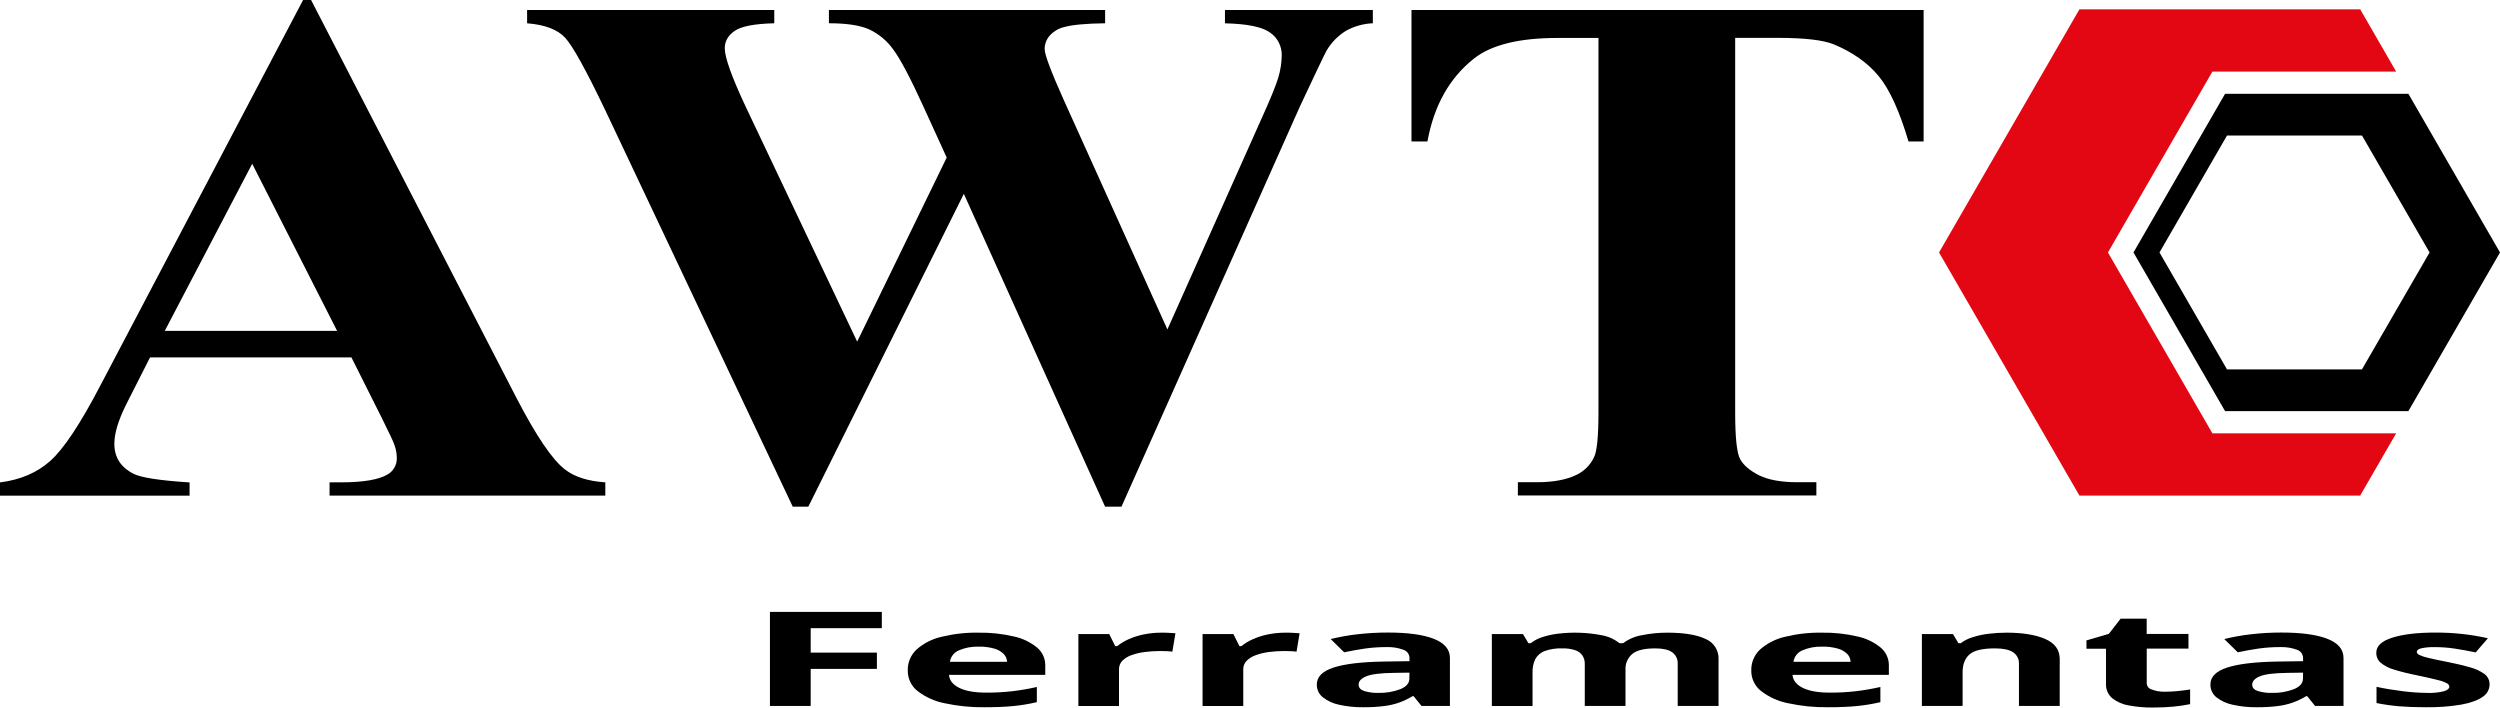
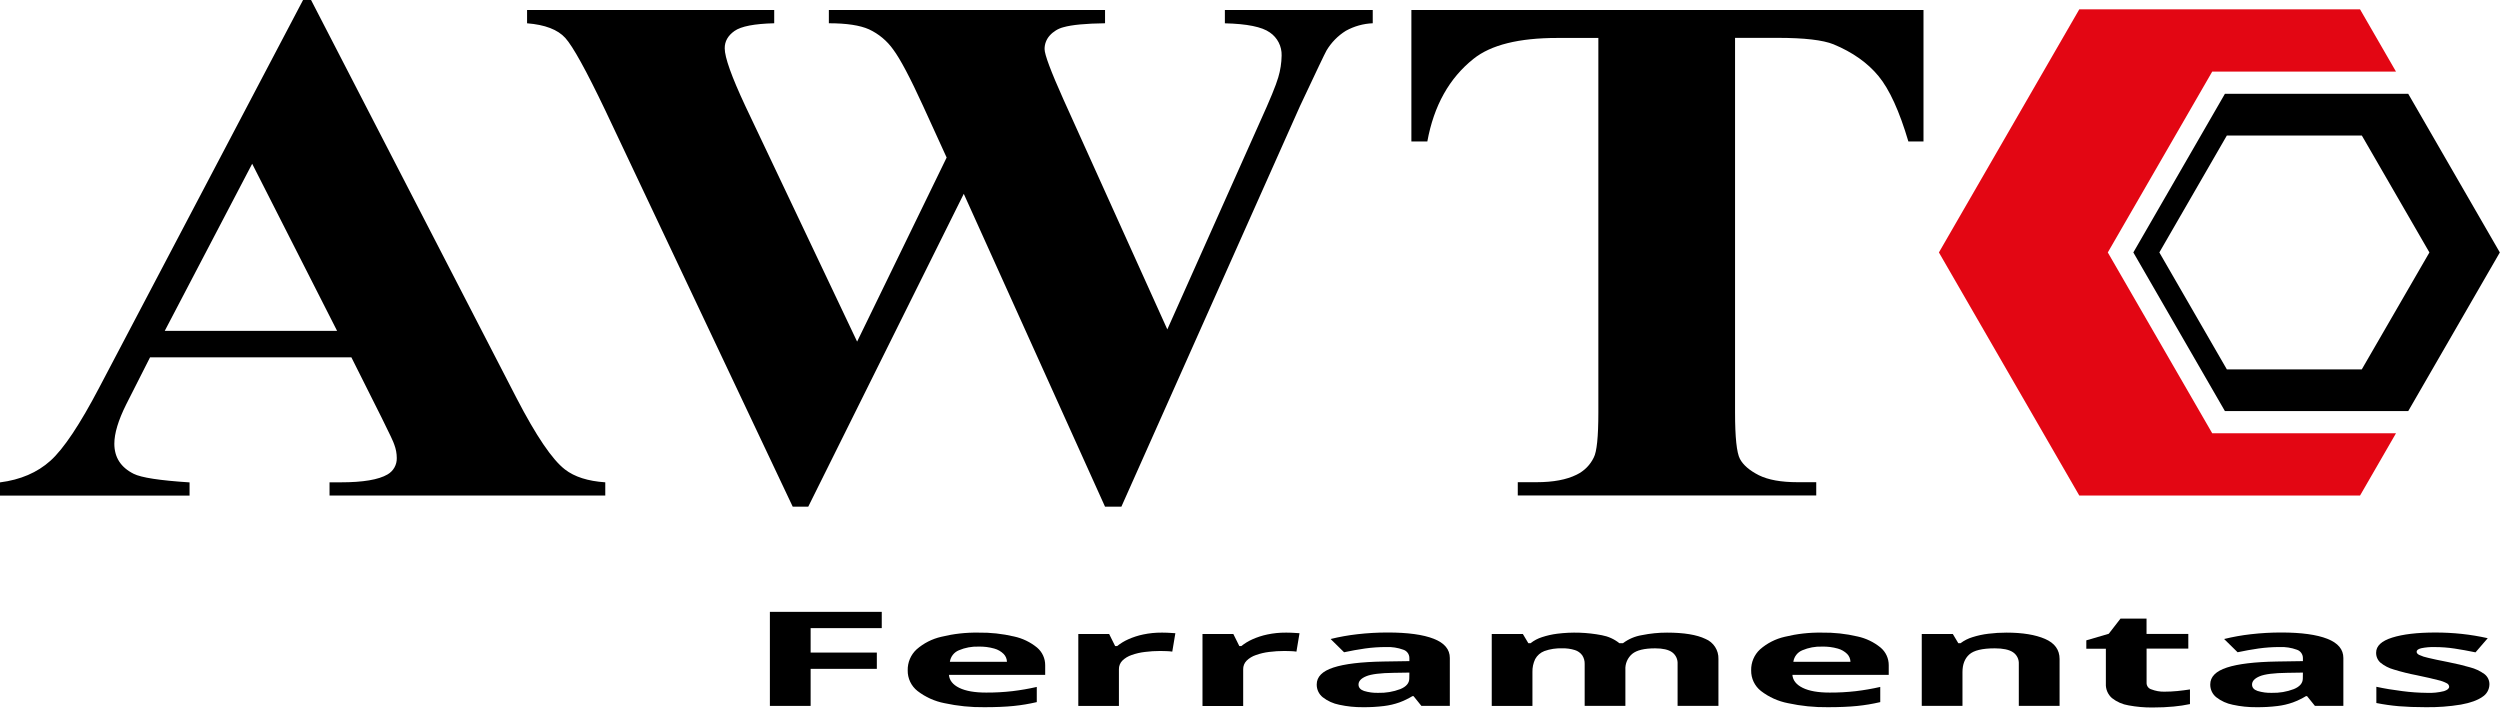
- <svg xmlns="http://www.w3.org/2000/svg" viewBox="0 0 1022.81 289.35">
-   <defs>
-     <style>.cls-1{fill:#e30613;}</style>
-   </defs>
-   <g id="Camada_2" data-name="Camada 2">
-     <g id="Camada_1-2" data-name="Camada 1">
-       <path d="M143.77,146.21H61.39l-9.8,19.34q-4.81,9.67-4.81,16,0,8.35,7.91,12.31,4.64,2.34,22.87,3.51v5.42H0v-5.42q12.56-1.6,20.64-8.86t20-30L124,0h3.27l84.09,162.91q12,23.16,19.78,29.16,5.85,4.55,16.51,5.27v5.42H134.83v-5.42h4.64q13.59,0,19.09-3.22a7.48,7.48,0,0,0,3.78-6.74,15.5,15.5,0,0,0-1-5.42q-.34-1.32-5.16-11Zm-5.85-10.84L103.18,67,67.41,135.37Z" />
-       <path d="M561.66,4.1V9.52a24.74,24.74,0,0,0-11,3.08,23.85,23.85,0,0,0-7.91,8.06q-1,1.75-10.84,22.71L458.82,207.3h-6.7l-57.79-128-63.63,128h-6.36L247.64,45.12q-11.7-24.46-16.34-29.59t-15.65-6V4.1H316.77V9.52q-12.21.3-16.25,3.15t-4,7.11q0,5.56,8.43,23.59l45.74,96.4,36.63-75.31-9.63-21.09q-7.9-17.29-12.21-23.08A25.16,25.16,0,0,0,355.55,12Q350,9.52,339.13,9.52V4.1h113V9.52q-11.87.15-17,1.61a11.3,11.3,0,0,0-5.67,3.45,8.2,8.2,0,0,0-2.07,5.49q0,3.38,7.74,20.66l42.48,94.05,38-85.11q6-13.19,7.39-18a32.81,32.81,0,0,0,1.38-8.94,11,11,0,0,0-4.82-9.45q-4.81-3.43-18.4-3.74V4.1Z" />
-       <path d="M787,4.1V57.87h-6.19q-5.5-18.6-12.21-26.74t-18.4-13q-6.54-2.64-22.88-2.64H709.9V168.77q0,15.24,2,19t7.74,6.67q5.76,2.85,15.74,2.85h7.74v5.42H621v-5.42h7.74q10.15,0,16.34-3.07a15,15,0,0,0,7-7q1.89-3.51,1.89-18.46V15.53H637.16q-23.56,0-34.22,8.5Q588,35.9,584,57.87h-6.53V4.1Z" />
-       <path d="M331.67,288.82H315V250.34h45.77V257H331.67V267h27.09v6.66H331.67Z" />
-       <path d="M400.28,258.84a59.59,59.59,0,0,1,14.58,1.57,22.3,22.3,0,0,1,9.45,4.54,9.36,9.36,0,0,1,3.33,7.26v3.9H388.26q.27,3.39,4.23,5.33t11,1.93a90.22,90.22,0,0,0,10.71-.58,97,97,0,0,0,10-1.73v6.21a73.22,73.22,0,0,1-9.48,1.58q-4.94.5-12,.5a72.62,72.62,0,0,1-16.25-1.64,26.25,26.25,0,0,1-11.08-5,10.49,10.49,0,0,1-4-8.42,11.33,11.33,0,0,1,3.63-8.59,23.14,23.14,0,0,1,10.14-5.16A59.24,59.24,0,0,1,400.28,258.84Zm.11,5.72a19,19,0,0,0-8.06,1.5,6,6,0,0,0-3.69,4.71H412a4.8,4.8,0,0,0-1.34-3.19,8.73,8.73,0,0,0-3.82-2.21A21.67,21.67,0,0,0,400.39,264.56Z" />
-       <path d="M475.27,258.84c.84,0,1.81,0,2.93.07s2,.1,2.7.17l-1.26,7.53a19.82,19.82,0,0,0-2.32-.2c-1,0-1.86-.06-2.59-.06a49,49,0,0,0-6.26.39A24.87,24.87,0,0,0,463,268a10,10,0,0,0-3.8,2.31,4.86,4.86,0,0,0-1.39,3.52v15H441.19V259.4h12.62l2.45,4.94h.82a21,21,0,0,1,4.51-2.75,29.79,29.79,0,0,1,6.17-2A35.53,35.53,0,0,1,475.27,258.84Z" />
-       <path d="M526.07,258.84c.84,0,1.81,0,2.92.07s2,.1,2.71.17l-1.26,7.53a19.82,19.82,0,0,0-2.32-.2c-1,0-1.87-.06-2.59-.06a49,49,0,0,0-6.26.39,24.87,24.87,0,0,0-5.43,1.28,9.93,9.93,0,0,0-3.8,2.31,4.86,4.86,0,0,0-1.39,3.52v15H492V259.4h12.62l2.45,4.94h.82a20.72,20.72,0,0,1,4.51-2.75,29.79,29.79,0,0,1,6.17-2A35.53,35.53,0,0,1,526.07,258.84Z" />
-       <path d="M567.8,258.79q12.3,0,18.85,2.58t6.55,7.84v19.61H581.57l-3.22-4h-.44a31.62,31.62,0,0,1-5.35,2.58,29.39,29.39,0,0,1-6.29,1.47,65.67,65.67,0,0,1-8.63.48,43.21,43.21,0,0,1-9.69-1,16,16,0,0,1-6.75-3.07,6.57,6.57,0,0,1-2.46-5.25q0-4.68,6.83-6.91t20.49-2.46l10.59-.16v-1.29a3.57,3.57,0,0,0-2.51-3.39,18.22,18.22,0,0,0-7-1.08,62.27,62.27,0,0,0-8.69.6q-4.26.62-8.52,1.53l-5.51-5.42a86.3,86.3,0,0,1,10.89-1.95A107.68,107.68,0,0,1,567.8,258.79Zm8.85,16.4-6.44.1q-8.09.1-11.23,1.4t-3.14,3.39c0,1.23.75,2.1,2.24,2.62a18.14,18.14,0,0,0,5.85.78,23.66,23.66,0,0,0,9-1.53c2.45-1,3.68-2.46,3.68-4.34Z" />
-       <path d="M682.07,258.84q10.38,0,15.71,2.57a8.56,8.56,0,0,1,5.32,8.22v19.19H686.39V271.63a5.49,5.49,0,0,0-2.24-4.76c-1.49-1.07-3.81-1.6-6.94-1.6-4.4,0-7.54.75-9.39,2.27a7.93,7.93,0,0,0-2.79,6.52v14.76H648.37V271.63a6.08,6.08,0,0,0-1-3.52,5.86,5.86,0,0,0-3-2.13,15.68,15.68,0,0,0-5.19-.71,19.38,19.38,0,0,0-7.29,1.11,7.26,7.26,0,0,0-3.77,3.29A11.58,11.58,0,0,0,627,275v13.84H610.35V259.4h12.73l2.24,3.76h.93a14.53,14.53,0,0,1,4.67-2.47,33.06,33.06,0,0,1,6.2-1.4,58,58,0,0,1,18.27.61,16.09,16.09,0,0,1,7.18,3.26h1.48a17.53,17.53,0,0,1,7.73-3.29A51.31,51.31,0,0,1,682.07,258.84Z" />
-       <path d="M745.38,258.84A59.67,59.67,0,0,1,760,260.41a22.31,22.31,0,0,1,9.44,4.54,9.34,9.34,0,0,1,3.34,7.26v3.9H733.36q.28,3.39,4.24,5.33t11,1.93a90.1,90.1,0,0,0,10.71-.58,97.59,97.59,0,0,0,10-1.73v6.21a73.79,73.79,0,0,1-9.48,1.58q-5,.5-12,.5a72.5,72.5,0,0,1-16.25-1.64,26.3,26.3,0,0,1-11.09-5,10.48,10.48,0,0,1-4-8.42,11.33,11.33,0,0,1,3.63-8.59,23.1,23.1,0,0,1,10.13-5.16A59.3,59.3,0,0,1,745.38,258.84Zm.11,5.72a19,19,0,0,0-8.06,1.5,6,6,0,0,0-3.68,4.71h23.37a4.79,4.79,0,0,0-1.33-3.19,8.77,8.77,0,0,0-3.83-2.21A21.67,21.67,0,0,0,745.49,264.56Z" />
-       <path d="M821,258.84q9.78,0,15.73,2.57t5.95,8.22v19.19H826V271.63a5.38,5.38,0,0,0-2.37-4.76c-1.59-1.07-4.07-1.6-7.46-1.6q-7.65,0-10.43,2.5c-1.86,1.66-2.79,4.07-2.79,7.21v13.84H786.29V259.4H799l2.24,3.76h.93a15.79,15.79,0,0,1,4.89-2.47,35.33,35.33,0,0,1,6.5-1.4A59.19,59.19,0,0,1,821,258.84Z" />
-       <path d="M885.54,283c1.82,0,3.6-.09,5.33-.26s3.45-.4,5.16-.66v6a57.23,57.23,0,0,1-6.64,1c-2.64.26-5.52.39-8.66.39a50.91,50.91,0,0,1-9.8-.86,14.76,14.76,0,0,1-6.83-3,7.33,7.33,0,0,1-2.48-5.91V265.42h-8V262l9.18-2.69,4.81-6.21h10.65v6.27h17.09v6H878.28v14.19a2.7,2.7,0,0,0,2,2.51A13.82,13.82,0,0,0,885.54,283Z" />
-       <path d="M933.39,258.79q12.29,0,18.85,2.58t6.55,7.84v19.61H947.16l-3.23-4h-.43a31.71,31.71,0,0,1-5.36,2.58,29.15,29.15,0,0,1-6.28,1.47,65.78,65.78,0,0,1-8.63.48,43.15,43.15,0,0,1-9.69-1,16,16,0,0,1-6.75-3.07,6.57,6.57,0,0,1-2.46-5.25q0-4.68,6.83-6.91t20.48-2.46l10.6-.16v-1.29a3.57,3.57,0,0,0-2.51-3.39,18.22,18.22,0,0,0-7-1.08,62.27,62.27,0,0,0-8.69.6q-4.26.62-8.52,1.53L910,261.45a86.47,86.47,0,0,1,10.9-1.95A107.43,107.43,0,0,1,933.39,258.79Zm8.85,16.4-6.45.1q-8.09.1-11.22,1.4t-3.14,3.39c0,1.23.74,2.1,2.24,2.62a18.11,18.11,0,0,0,5.84.78,23.58,23.58,0,0,0,9-1.53c2.46-1,3.69-2.46,3.69-4.34Z" />
-       <path d="M1018.55,280.08a6.09,6.09,0,0,1-2.92,5.07q-2.93,2.07-8.72,3.13a81.54,81.54,0,0,1-14.42,1.07c-4.26,0-7.91-.14-11-.4a84.86,84.86,0,0,1-9.2-1.31V281q5,1.08,10.68,1.78a82.75,82.75,0,0,0,10,.7,24.24,24.24,0,0,0,7-.7c1.4-.46,2.11-1.07,2.11-1.83a1.68,1.68,0,0,0-.85-1.33,13.9,13.9,0,0,0-3.63-1.34q-2.79-.75-8.74-2a88.31,88.31,0,0,1-9.42-2.34,15,15,0,0,1-5.47-2.81,5.31,5.31,0,0,1-1.77-4.11q0-4.08,6.58-6.15t17.62-2.07a101.49,101.49,0,0,1,10.84.56,96.28,96.28,0,0,1,10.62,1.76l-5,5.79q-4.54-.94-8.55-1.55a53.92,53.92,0,0,0-8.17-.61,23.53,23.53,0,0,0-5.51.48q-1.86.47-1.86,1.44c0,.48.32.9,1,1.27a16.36,16.36,0,0,0,3.72,1.22q2.76.68,8.11,1.72c3.46.69,6.46,1.4,9,2.15a17.36,17.36,0,0,1,5.9,2.76A5.18,5.18,0,0,1,1018.55,280.08Z" />
-       <polygon class="cls-1" points="905.14 177.28 862.41 103.29 905.14 29.29 980.32 29.29 965.61 3.81 850.75 3.81 793.31 103.29 850.75 202.76 965.61 202.76 980.32 177.28 905.14 177.28" />
-       <path d="M985.33,38.38h-75l-37.47,64.91,37.47,64.91h75l37.48-64.91Zm-19,112.75H911.12L883.5,103.29l27.62-47.84h55.23L994,103.29Z" />
+ <svg xmlns="http://www.w3.org/2000/svg" width="100%" height="100%" viewBox="0 0 4262 1206" version="1.1" xml:space="preserve" style="fill-rule:evenodd;clip-rule:evenodd;stroke-linejoin:round;stroke-miterlimit:2;">
+   <g id="Camada_2">
+     <g id="Camada_1-2">
+       <path d="M599.042,609.208l-343.25,0l-40.833,80.583c-13.361,26.861 -20.042,49.083 -20.042,66.667c0,23.194 10.986,40.292 32.958,51.292c12.889,6.5 44.653,11.375 95.292,14.625l0,22.583l-323.167,0l0,-22.583c34.889,-4.444 63.556,-16.75 86,-36.917c22.444,-20.167 50.222,-61.833 83.333,-125l347.333,-660.458l13.625,0l350.375,678.792c33.333,64.333 60.806,104.833 82.417,121.5c16.25,12.639 39.181,19.958 68.792,21.958l0,22.583l-470.083,0l0,-22.583l19.333,0c37.75,0 64.264,-4.472 79.542,-13.417c10.039,-5.706 16.116,-16.542 15.75,-28.083c-0.029,-7.716 -1.44,-15.365 -4.167,-22.583c-0.944,-3.667 -8.111,-18.944 -21.5,-45.833l-51.708,-103.125Zm-24.375,-45.167l-144.75,-284.875l-149.042,284.875l293.792,0Z" style="fill-rule:nonzero;" />
+       <path d="M2340.25,17.083l0,22.583c-16.069,0.644 -31.766,5.039 -45.833,12.833c-13.516,8.394 -24.82,19.913 -32.958,33.583c-2.778,4.861 -17.833,36.403 -45.167,94.625l-304.542,683.042l-27.917,0l-240.792,-533.333l-265.125,533.333l-26.5,0l-319.583,-675.75c-32.5,-67.944 -55.194,-109.042 -68.083,-123.292c-12.889,-14.25 -34.625,-22.583 -65.208,-25l0,-22.625l421.333,0l0,22.583c-33.917,0.833 -56.486,5.208 -67.708,13.125c-11.222,7.917 -16.778,17.792 -16.667,29.625c0,15.444 11.708,48.208 35.125,98.292l190.583,401.667l152.625,-313.792l-40.125,-87.875c-21.944,-48.028 -38.903,-80.083 -50.875,-96.167c-10.545,-14.922 -24.81,-26.831 -41.375,-34.542c-15.417,-6.889 -38.222,-10.333 -68.417,-10.333l0,-22.583l470.833,0l0,22.583c-32.972,0.417 -56.583,2.653 -70.833,6.708c-9.135,2.318 -17.367,7.327 -23.625,14.375c-5.596,6.298 -8.67,14.45 -8.625,22.875c0,9.389 10.75,38.083 32.25,86.083l177,391.875l158.333,-354.625c16.667,-36.639 26.931,-61.639 30.792,-75c3.627,-12.092 5.562,-24.627 5.75,-37.25c0.494,-15.683 -7.098,-30.568 -20.083,-39.375c-13.361,-9.528 -38.917,-14.722 -76.667,-15.583l0,-22.667l252.083,0Z" style="fill-rule:nonzero;" />
+       <path d="M3279.167,17.083l0,224.042l-25.792,0c-15.278,-51.667 -32.236,-88.806 -50.875,-111.417c-18.639,-22.611 -44.194,-40.667 -76.667,-54.167c-18.167,-7.333 -49.944,-11 -95.333,-11l-72.583,0l0,638.667c0,42.333 2.778,68.722 8.333,79.167c5.556,10.444 16.306,19.708 32.25,27.792c16,7.917 37.861,11.875 65.583,11.875l32.25,0l0,22.583l-508.833,0l0,-22.583l32.25,0c28.194,0 50.889,-4.264 68.083,-12.792c12.74,-6.14 23.026,-16.427 29.167,-29.167c5.25,-9.75 7.875,-35.389 7.875,-76.917l0,-638.458l-70.042,-0c-65.444,0 -112.972,11.806 -142.583,35.417c-41.5,32.972 -67.806,79.972 -78.917,141l-27.208,0l0,-224.042l873.042,-0Z" style="fill-rule:nonzero;" />
+       <path d="M1381.958,1203.417l-69.458,0l0,-160.333l190.708,0l0,27.75l-121.25,0l0,41.667l112.875,0l0,27.75l-112.875,0l0,63.167Z" style="fill-rule:nonzero;" />
+       <path d="M1667.833,1078.5c20.442,-0.329 40.847,1.868 60.75,6.542c14.441,3.087 27.94,9.572 39.375,18.917c8.906,7.5 14,18.608 13.875,30.25l0,16.25l-164.083,0c0.75,9.417 6.625,16.819 17.625,22.208c11,5.389 26.278,8.069 45.833,8.042c14.91,0.08 29.811,-0.727 44.625,-2.417c14.005,-1.674 27.913,-4.08 41.667,-7.208l0,25.875c-13.008,3.057 -26.203,5.256 -39.5,6.583c-13.722,1.389 -30.389,2.083 -50,2.083c-22.755,0.276 -45.468,-2.017 -67.708,-6.833c-16.806,-3.236 -32.62,-10.373 -46.167,-20.833c-10.724,-8.442 -16.898,-21.437 -16.667,-35.083c-0.329,-13.541 5.185,-26.59 15.125,-35.792c12.074,-10.571 26.598,-17.961 42.25,-21.5c20.608,-5.059 41.783,-7.44 63,-7.083Zm0.458,23.833c-11.515,-0.385 -22.977,1.748 -33.583,6.25c-8.244,3.333 -14.112,10.823 -15.375,19.625l97.333,0c-0.144,-4.969 -2.136,-9.71 -5.583,-13.292c-4.429,-4.382 -9.91,-7.553 -15.917,-9.208c-8.738,-2.47 -17.798,-3.608 -26.875,-3.375Z" style="fill-rule:nonzero;" />
+       <path d="M1980.292,1078.5c3.5,0 7.542,0 12.208,0.292c4.667,0.292 8.333,0.417 11.25,0.708l-5.25,31.375c-3.203,-0.467 -6.431,-0.745 -9.667,-0.833c-4.167,-0 -7.75,-0.25 -10.792,-0.25c-8.72,-0.016 -17.433,0.527 -26.083,1.625c-7.771,0.884 -15.417,2.646 -22.792,5.25c-5.933,1.979 -11.345,5.269 -15.833,9.625c-3.831,3.904 -5.922,9.198 -5.792,14.667l0,62.5l-69.25,0l0,-122.625l52.583,0l10.208,20.583l3.417,0c5.757,-4.595 12.07,-8.445 18.792,-11.458c8.241,-3.705 16.861,-6.5 25.708,-8.333c10.29,-2.15 20.78,-3.197 31.292,-3.125Z" style="fill-rule:nonzero;" />
+       <path d="M2191.958,1078.5c3.5,0 7.542,0 12.167,0.292c4.625,0.292 8.333,0.417 11.292,0.708l-5.25,31.375c-3.203,-0.467 -6.431,-0.745 -9.667,-0.833c-4.167,-0 -7.792,-0.25 -10.792,-0.25c-8.72,-0.016 -17.433,0.527 -26.083,1.625c-7.718,0.924 -15.307,2.713 -22.625,5.333c-5.937,1.97 -11.351,5.261 -15.833,9.625c-3.831,3.904 -5.922,9.198 -5.792,14.667l0,62.5l-69.375,0l0,-122.708l52.583,0l10.208,20.583l3.417,0c5.749,-4.606 12.065,-8.456 18.792,-11.458c8.241,-3.705 16.861,-6.5 25.708,-8.333c10.276,-2.147 20.752,-3.194 31.25,-3.125Z" style="fill-rule:nonzero;" />
+       <path d="M2365.833,1078.292c34.167,0 60.347,3.583 78.542,10.75c18.194,7.167 27.292,18.056 27.292,32.667l0,81.708l-48.458,0l-13.417,-16.667l-1.833,0c-7.077,4.275 -14.54,7.874 -22.292,10.75c-8.485,2.998 -17.274,5.052 -26.208,6.125c-11.929,1.456 -23.941,2.124 -35.958,2c-13.572,0.137 -27.117,-1.26 -40.375,-4.167c-10.247,-2.003 -19.881,-6.384 -28.125,-12.792c-6.618,-5.305 -10.409,-13.395 -10.25,-21.875c0,-13 9.486,-22.597 28.458,-28.792c18.972,-6.194 47.431,-9.611 85.375,-10.25l44.125,-0.667l0,-5.375c-0.034,-6.467 -4.283,-12.205 -10.458,-14.125c-9.334,-3.393 -19.244,-4.922 -29.167,-4.5c-12.113,-0.013 -24.212,0.822 -36.208,2.5c-11.833,1.722 -23.667,3.847 -35.5,6.375l-22.958,-22.583c14.936,-3.676 30.092,-6.39 45.375,-8.125c17.275,-1.994 34.652,-2.982 52.042,-2.958Zm36.875,68.333l-26.833,0.417c-22.472,0.278 -38.069,2.222 -46.792,5.833c-8.722,3.611 -13.083,8.319 -13.083,14.125c0,5.125 3.125,8.75 9.333,10.917c7.893,2.407 16.127,3.505 24.375,3.25c12.795,0.33 25.533,-1.836 37.5,-6.375c10.208,-4.167 15.333,-10.25 15.333,-18.083l0.167,-10.083Z" style="fill-rule:nonzero;" />
+       <path d="M2841.958,1078.5c28.833,0 50.653,3.569 65.458,10.708c13.802,5.634 22.68,19.352 22.167,34.25l0,79.958l-69.625,0l0,-71.625c0.465,-7.76 -3.057,-15.245 -9.333,-19.833c-6.208,-4.458 -15.875,-6.667 -28.917,-6.667c-18.333,0 -31.417,3.125 -39.125,9.458c-7.928,6.717 -12.24,16.794 -11.625,27.167l0,61.5l-69.417,0l0,-71.625c0.15,-5.2 -1.305,-10.322 -4.167,-14.667c-3.105,-4.223 -7.489,-7.336 -12.5,-8.875c-6.991,-2.192 -14.302,-3.192 -21.625,-2.958c-10.327,-0.417 -20.64,1.154 -30.375,4.625c-6.693,2.563 -12.263,7.423 -15.708,13.708c-3.299,6.926 -4.899,14.54 -4.667,22.208l0,57.667l-69.375,0l0,-122.667l53.042,0l9.333,15.667l3.875,0c5.803,-4.591 12.398,-8.079 19.458,-10.292c8.404,-2.77 17.055,-4.723 25.833,-5.833c25.35,-3.182 51.044,-2.324 76.125,2.542c10.944,1.976 21.226,6.645 29.917,13.583l6.167,0c9.466,-7.112 20.52,-11.817 32.208,-13.708c14.111,-2.871 28.475,-4.309 42.875,-4.292Z" style="fill-rule:nonzero;" />
+       <path d="M3105.75,1078.5c20.498,-0.339 40.959,1.858 60.917,6.542c14.426,3.094 27.91,9.579 39.333,18.917c8.931,7.485 14.043,18.598 13.917,30.25l0,16.25l-164.25,0c0.778,9.417 6.667,16.819 17.667,22.208c11,5.389 26.278,8.069 45.833,8.042c14.91,0.081 29.811,-0.726 44.625,-2.417c14.005,-1.678 27.912,-4.085 41.667,-7.208l0,25.875c-13.01,3.05 -26.204,5.25 -39.5,6.583c-13.889,1.389 -30.556,2.083 -50,2.083c-22.755,0.28 -45.468,-2.013 -67.708,-6.833c-16.818,-3.238 -32.646,-10.374 -46.208,-20.833c-10.729,-8.438 -16.904,-21.436 -16.667,-35.083c-0.329,-13.541 5.185,-26.59 15.125,-35.792c12.058,-10.57 26.568,-17.962 42.208,-21.5c20.622,-5.06 41.811,-7.441 63.042,-7.083Zm0.458,23.833c-11.515,-0.385 -22.977,1.748 -33.583,6.25c-8.228,3.345 -14.078,10.833 -15.333,19.625l97.375,0c-0.129,-4.964 -2.106,-9.706 -5.542,-13.292c-4.445,-4.382 -9.94,-7.552 -15.958,-9.208c-8.764,-2.478 -17.854,-3.616 -26.958,-3.375Z" style="fill-rule:nonzero;" />
+       <path d="M3420.833,1078.5c27.167,0 49.014,3.569 65.542,10.708c16.528,7.139 24.792,18.556 24.792,34.25l0,79.958l-69.5,0l0,-71.625c0.433,-7.88 -3.326,-15.43 -9.875,-19.833c-6.625,-4.458 -16.958,-6.667 -31.083,-6.667c-21.25,0 -35.736,3.472 -43.458,10.417c-7.75,6.917 -11.625,16.958 -11.625,30.042l0,57.667l-69.417,0l0,-122.583l52.958,0l9.333,15.667l3.875,0c6.14,-4.591 13.036,-8.075 20.375,-10.292c8.824,-2.792 17.892,-4.745 27.083,-5.833c10.284,-1.276 20.638,-1.902 31,-1.875Z" style="fill-rule:nonzero;" />
+       <path d="M3689.75,1179.167c7.583,0 15,-0.375 22.208,-1.083c7.208,-0.708 14.375,-1.667 21.5,-2.75l0,25c-9.133,1.929 -18.371,3.32 -27.667,4.167c-11,1.083 -23,1.625 -36.083,1.625c-13.695,0.127 -27.37,-1.074 -40.833,-3.583c-10.399,-1.661 -20.2,-5.966 -28.458,-12.5c-7.036,-6.184 -10.85,-15.272 -10.333,-24.625l0,-59.5l-33.333,0l0,-14.25l38.25,-11.208l20.042,-25.875l44.375,0l0,26.125l71.208,0l0,25l-71.125,0l0,59.125c0.179,4.924 3.574,9.184 8.333,10.458c6.984,2.705 14.429,4.021 21.917,3.875Z" style="fill-rule:nonzero;" />
+       <path d="M3889.125,1078.292c34.139,0 60.319,3.583 78.542,10.75c18.222,7.167 27.319,18.056 27.292,32.667l0,81.708l-48.458,0l-13.458,-16.667l-1.792,0c-7.091,4.275 -14.568,7.874 -22.333,10.75c-8.469,3.003 -17.245,5.058 -26.167,6.125c-11.929,1.454 -23.941,2.122 -35.958,2c-13.572,0.14 -27.117,-1.258 -40.375,-4.167c-10.247,-2.003 -19.881,-6.384 -28.125,-12.792c-6.618,-5.305 -10.409,-13.395 -10.25,-21.875c0,-13 9.486,-22.597 28.458,-28.792c18.972,-6.194 47.417,-9.611 85.333,-10.25l44.167,-0.667l0,-5.375c-0.034,-6.467 -4.283,-12.205 -10.458,-14.125c-9.334,-3.393 -19.244,-4.922 -29.167,-4.5c-12.113,-0.013 -24.212,0.822 -36.208,2.5c-11.833,1.722 -23.667,3.847 -35.5,6.375l-23,-22.583c14.95,-3.676 30.12,-6.39 45.417,-8.125c17.275,-1.996 34.652,-2.984 52.042,-2.958Zm36.875,68.333l-26.875,0.417c-22.472,0.278 -38.056,2.222 -46.75,5.833c-8.694,3.611 -13.056,8.319 -13.083,14.125c0,5.125 3.083,8.75 9.333,10.917c7.879,2.404 16.099,3.502 24.333,3.25c12.796,0.338 25.535,-1.828 37.5,-6.375c10.25,-4.167 15.375,-10.25 15.375,-18.083l0.167,-10.083Z" style="fill-rule:nonzero;" />
+       <path d="M4243.958,1167c-0.186,8.647 -4.78,16.625 -12.167,21.125c-8.139,5.75 -20.25,10.097 -36.333,13.042c-19.856,3.262 -39.963,4.754 -60.083,4.458c-17.75,0 -32.958,-0.583 -45.833,-1.667c-12.868,-1.118 -25.665,-2.94 -38.333,-5.458l0,-27.667c13.889,3 28.722,5.472 44.5,7.417c13.817,1.813 27.732,2.787 41.667,2.917c9.812,0.451 19.638,-0.531 29.167,-2.917c5.833,-1.917 8.792,-4.458 8.792,-7.625c-0.185,-2.319 -1.515,-4.4 -3.542,-5.542c-4.757,-2.557 -9.848,-4.437 -15.125,-5.583c-7.75,-2.083 -19.889,-4.861 -36.417,-8.333c-13.252,-2.528 -26.355,-5.783 -39.25,-9.75c-8.324,-2.287 -16.085,-6.274 -22.792,-11.708c-4.858,-4.341 -7.559,-10.613 -7.375,-17.125c-0,-11.333 9.139,-19.875 27.417,-25.625c18.278,-5.75 42.75,-8.625 73.417,-8.625c15.086,-0.028 30.164,0.75 45.167,2.333c14.875,1.617 29.648,4.066 44.25,7.333l-20.833,24.125c-12.611,-2.611 -24.486,-4.764 -35.625,-6.458c-11.266,-1.709 -22.646,-2.559 -34.042,-2.542c-7.705,-0.238 -15.411,0.433 -22.958,2c-5.167,1.306 -7.75,3.306 -7.75,6c0,2 1.333,3.75 4.167,5.292c4.945,2.309 10.149,4.015 15.5,5.083c7.667,1.889 18.931,4.278 33.792,7.167c14.417,2.875 26.917,5.833 37.5,8.958c8.846,2.248 17.188,6.15 24.583,11.5c5.57,4.219 8.758,10.891 8.542,17.875Z" style="fill-rule:nonzero;" />
+       <path d="M3771.417,738.667l-178.042,-308.292l178.042,-308.333l313.25,-0l-61.292,-106.167l-478.583,0l-239.333,414.5l239.333,414.458l478.583,0l61.292,-106.167l-313.25,0Z" style="fill:#e30613;fill-rule:nonzero;" />
+       <path d="M4105.542,159.917l-312.5,0l-156.125,270.458l156.125,270.458l312.5,0l156.167,-270.458l-156.167,-270.458Zm-79.167,469.792l-230.042,0l-115.083,-199.333l115.083,-199.333l230.125,0l115.208,199.333l-115.292,199.333Z" style="fill-rule:nonzero;" />
    </g>
  </g>
</svg>
